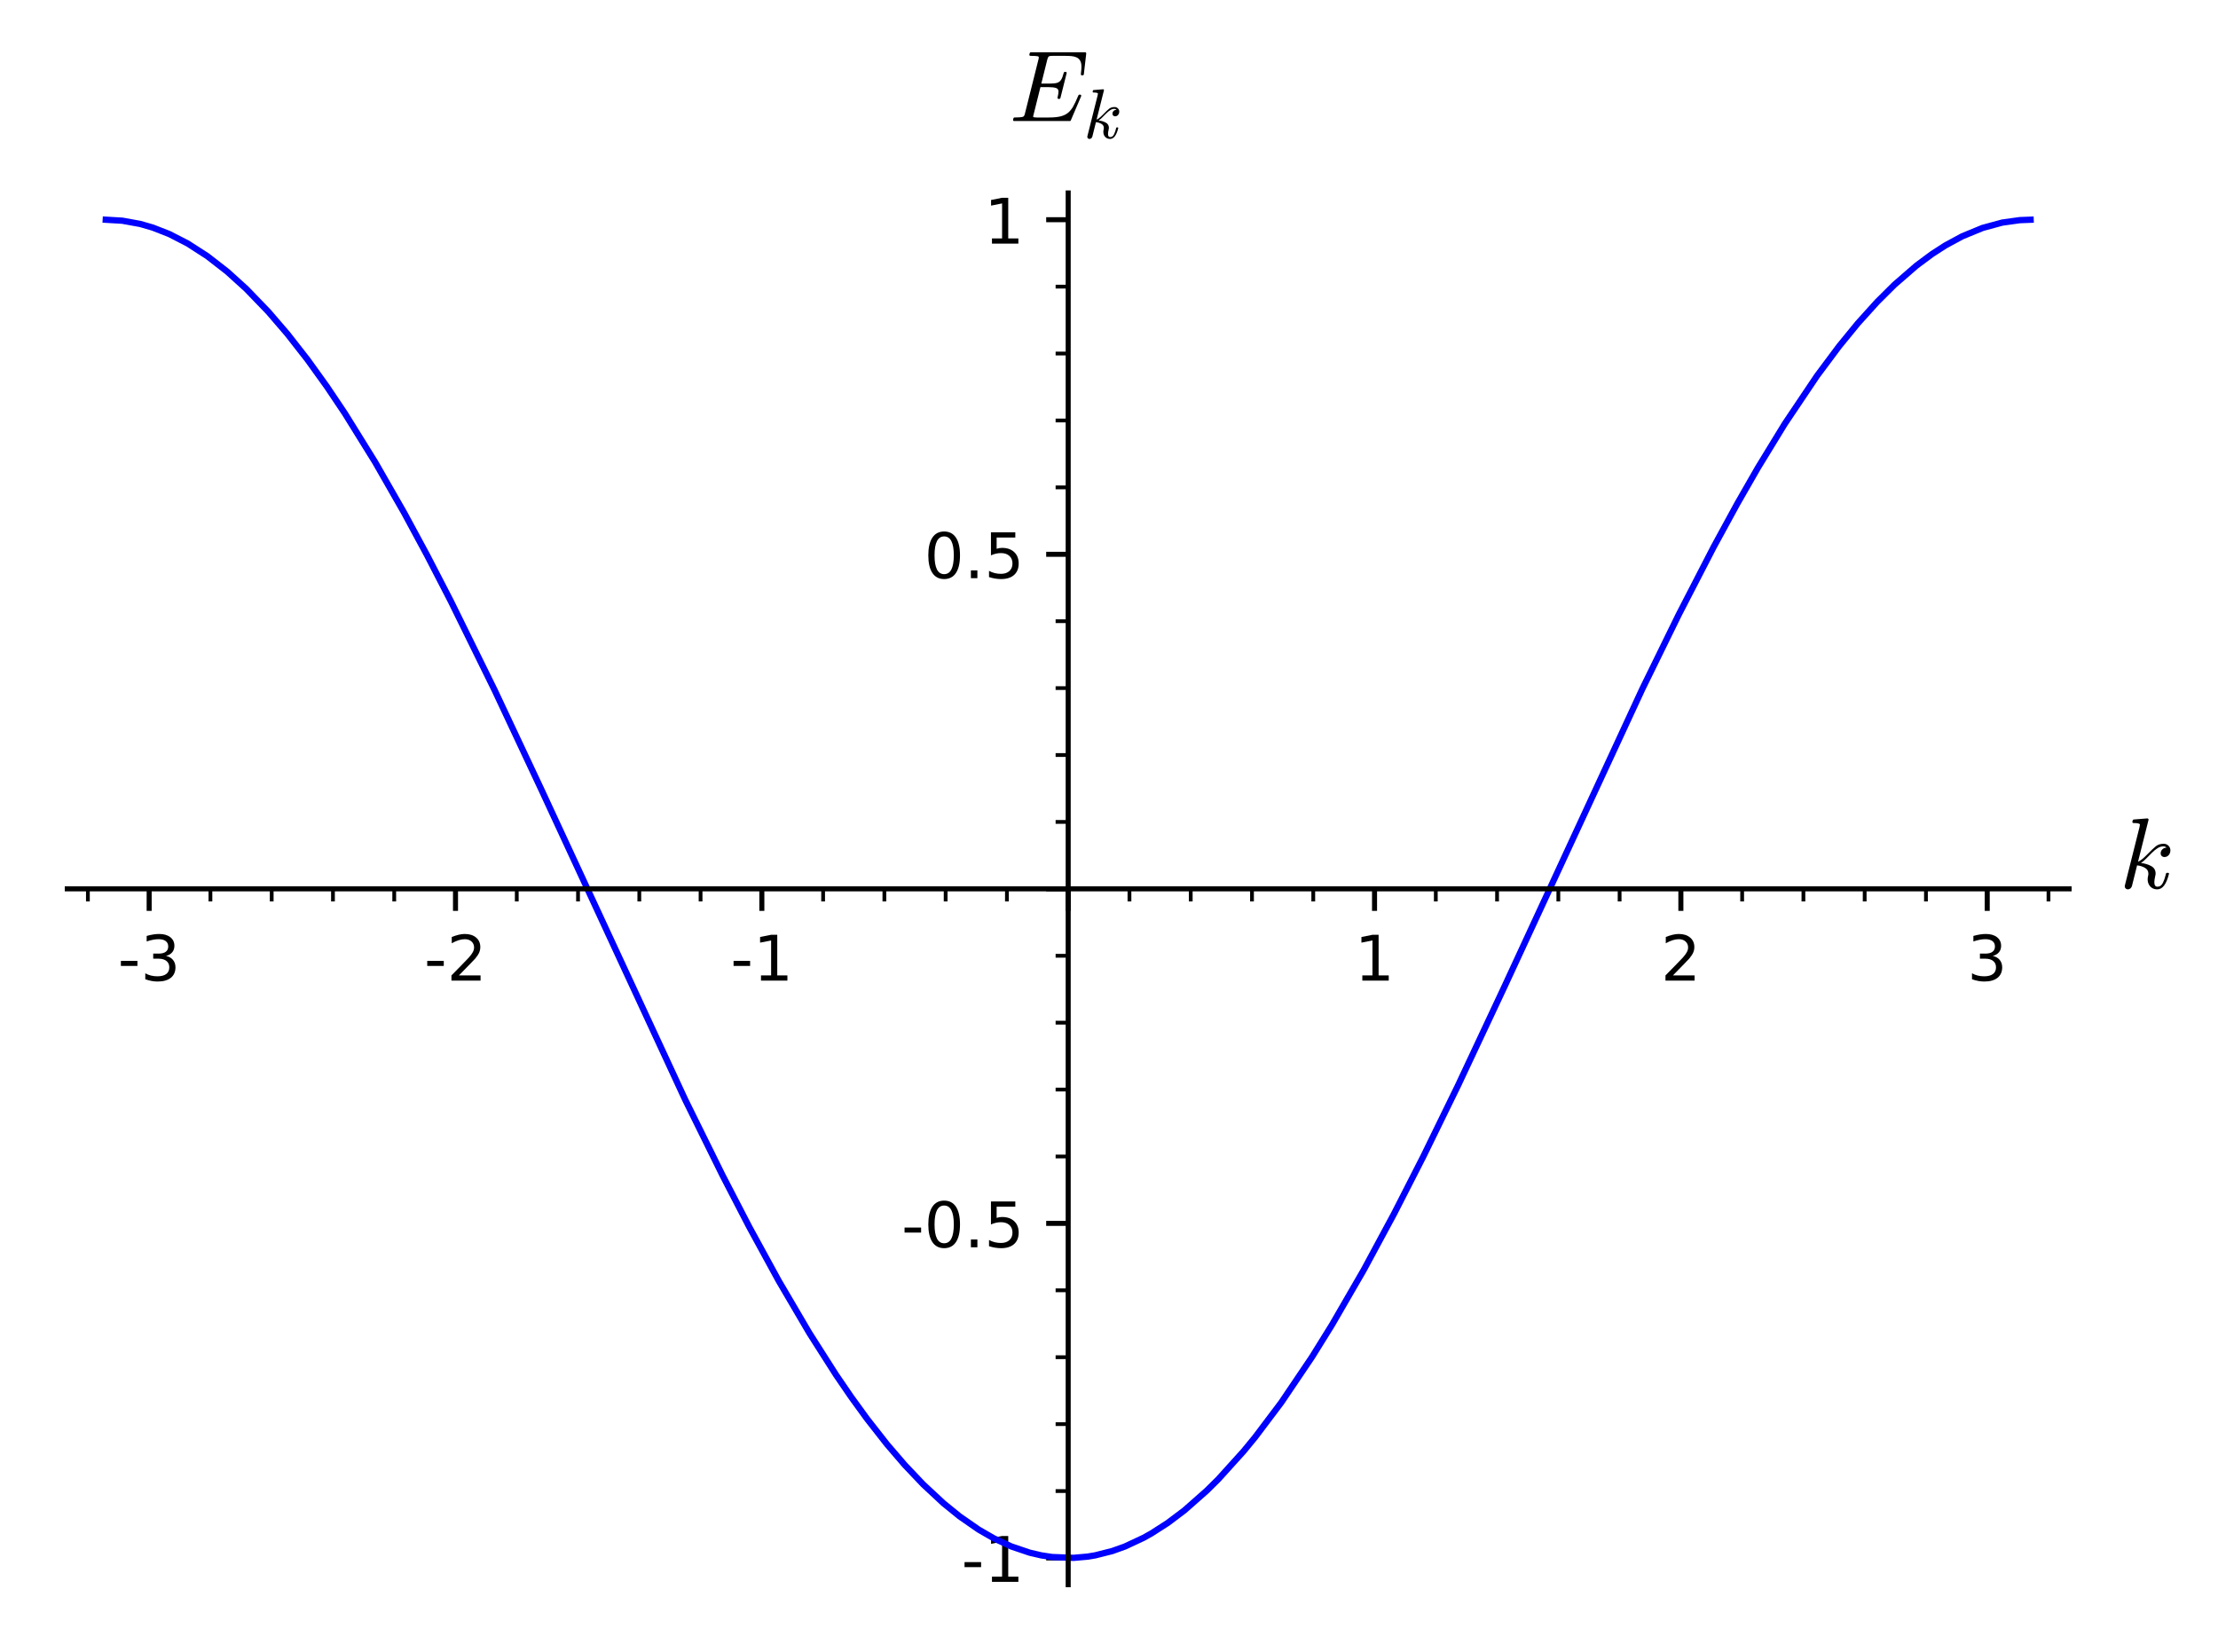
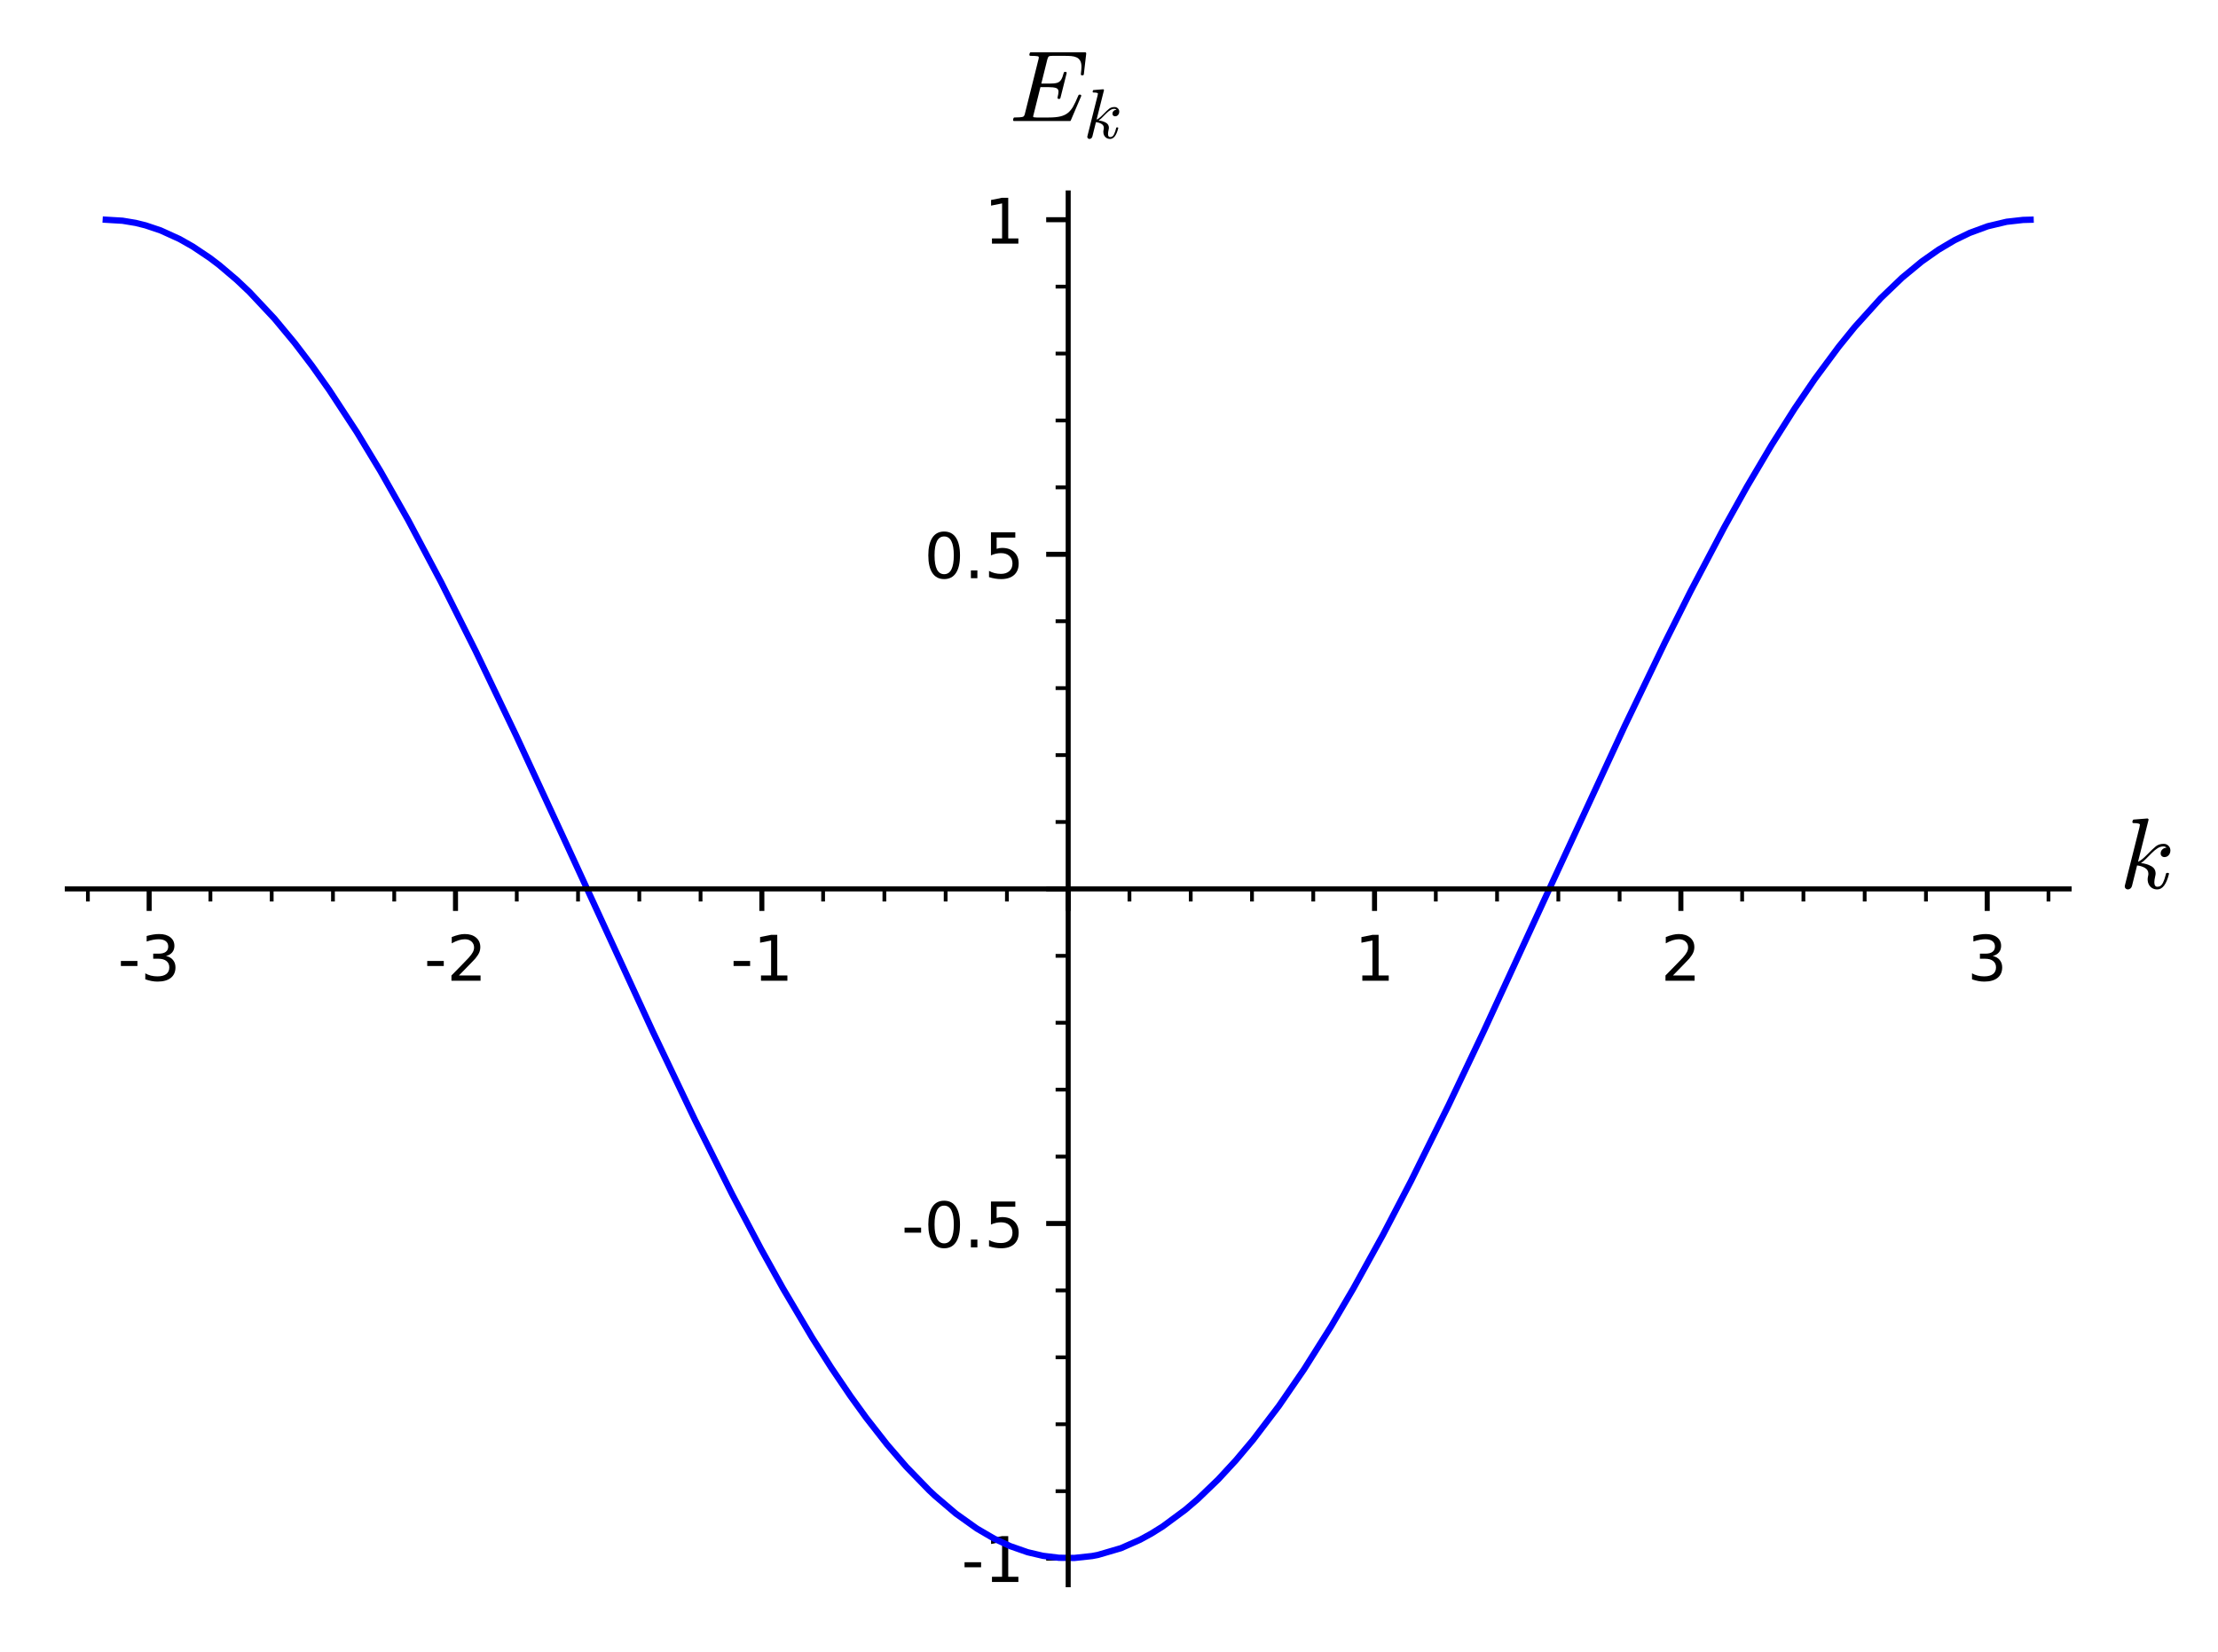
<svg xmlns="http://www.w3.org/2000/svg" xmlns:xlink="http://www.w3.org/1999/xlink" height="262.705pt" version="1.1" viewBox="0 0 352.72 262.705" width="352.72pt">
  <defs>
    <style type="text/css">
*{stroke-linecap:butt;stroke-linejoin:round;}
  </style>
  </defs>
  <g id="figure_1">
    <g id="patch_1">
      <path d="M 0 262.705  L 352.72 262.705  L 352.72 0  L 0 0  z " style="fill:#ffffff;" />
    </g>
    <g id="axes_1">
      <g id="patch_2">
        <path d="M 10.7 252.005  L 329.04 252.005  L 329.04 30.685  L 10.7 30.685  z " style="fill:#ffffff;" />
      </g>
      <g id="matplotlib.axis_1">
        <g id="xtick_1">
          <g id="line2d_1">
            <defs>
-               <path d="M 0 0  L 0 3.5  " id="m736093ea49" style="stroke:#000000;stroke-width:0.8;" />
-             </defs>
-             <g>
-               <use style="stroke:#000000;stroke-width:0.8;" x="23.72" xlink:href="#m736093ea49" y="141.346" />
+               <path d="M 0 0  L 0 3.5  " id="ma88981fcfa" style="stroke:#000000;stroke-width:0.8;" />
+             </defs>
+             <g>
+               <use style="stroke:#000000;stroke-width:0.8;" x="23.72" xlink:href="#ma88981fcfa" y="141.356" />
            </g>
          </g>
          <g id="text_1">
            <defs>
              <path d="M 4.891 31.391  L 31.203 31.391  L 31.203 23.391  L 4.891 23.391  z " id="DejaVuSans-2d" />
              <path d="M 40.578 39.312  Q 47.656 37.797 51.625 33  Q 55.609 28.219 55.609 21.188  Q 55.609 10.406 48.188 4.484  Q 40.766 -1.422 27.094 -1.422  Q 22.516 -1.422 17.656 -0.516  Q 12.797 0.391 7.625 2.203  L 7.625 11.719  Q 11.719 9.328 16.594 8.109  Q 21.484 6.891 26.812 6.891  Q 36.078 6.891 40.938 10.547  Q 45.797 14.203 45.797 21.188  Q 45.797 27.641 41.281 31.266  Q 36.766 34.906 28.719 34.906  L 20.219 34.906  L 20.219 43.016  L 29.109 43.016  Q 36.375 43.016 40.234 45.922  Q 44.094 48.828 44.094 54.297  Q 44.094 59.906 40.109 62.906  Q 36.141 65.922 28.719 65.922  Q 24.656 65.922 20.016 65.031  Q 15.375 64.156 9.812 62.312  L 9.812 71.094  Q 15.438 72.656 20.344 73.438  Q 25.25 74.219 29.594 74.219  Q 40.828 74.219 47.359 69.109  Q 53.906 64.016 53.906 55.328  Q 53.906 49.266 50.438 45.094  Q 46.969 40.922 40.578 39.312  z " id="DejaVuSans-33" />
            </defs>
-             <g transform="translate(18.7347 155.9441)scale(0.1 -0.1)">
+             <g transform="translate(18.7347 155.9543)scale(0.1 -0.1)">
              <use xlink:href="#DejaVuSans-2d" />
              <use x="36.084" xlink:href="#DejaVuSans-33" />
            </g>
          </g>
        </g>
        <g id="xtick_2">
          <g id="line2d_2">
            <g>
-               <use style="stroke:#000000;stroke-width:0.8;" x="72.437" xlink:href="#m736093ea49" y="141.346" />
+               <use style="stroke:#000000;stroke-width:0.8;" x="72.437" xlink:href="#ma88981fcfa" y="141.356" />
            </g>
          </g>
          <g id="text_2">
            <defs>
              <path d="M 19.188 8.297  L 53.609 8.297  L 53.609 0  L 7.328 0  L 7.328 8.297  Q 12.938 14.109 22.625 23.891  Q 32.328 33.688 34.812 36.531  Q 39.547 41.844 41.422 45.531  Q 43.312 49.219 43.312 52.781  Q 43.312 58.594 39.234 62.25  Q 35.156 65.922 28.609 65.922  Q 23.969 65.922 18.812 64.312  Q 13.672 62.703 7.812 59.422  L 7.812 69.391  Q 13.766 71.781 18.938 73  Q 24.125 74.219 28.422 74.219  Q 39.75 74.219 46.484 68.547  Q 53.219 62.891 53.219 53.422  Q 53.219 48.922 51.531 44.891  Q 49.859 40.875 45.406 35.406  Q 44.188 33.984 37.641 27.219  Q 31.109 20.453 19.188 8.297  z " id="DejaVuSans-32" />
            </defs>
-             <g transform="translate(67.45141 155.9441)scale(0.1 -0.1)">
+             <g transform="translate(67.45141 155.9543)scale(0.1 -0.1)">
              <use xlink:href="#DejaVuSans-2d" />
              <use x="36.084" xlink:href="#DejaVuSans-32" />
            </g>
          </g>
        </g>
        <g id="xtick_3">
          <g id="line2d_3">
            <g>
-               <use style="stroke:#000000;stroke-width:0.8;" x="121.153" xlink:href="#m736093ea49" y="141.346" />
+               <use style="stroke:#000000;stroke-width:0.8;" x="121.153" xlink:href="#ma88981fcfa" y="141.356" />
            </g>
          </g>
          <g id="text_3">
            <defs>
              <path d="M 12.406 8.297  L 28.516 8.297  L 28.516 63.922  L 10.984 60.406  L 10.984 69.391  L 28.422 72.906  L 38.281 72.906  L 38.281 8.297  L 54.391 8.297  L 54.391 0  L 12.406 0  z " id="DejaVuSans-31" />
            </defs>
-             <g transform="translate(116.1681 155.9441)scale(0.1 -0.1)">
+             <g transform="translate(116.1681 155.9543)scale(0.1 -0.1)">
              <use xlink:href="#DejaVuSans-2d" />
              <use x="36.084" xlink:href="#DejaVuSans-31" />
            </g>
          </g>
        </g>
        <g id="xtick_4">
          <g id="line2d_4">
            <g>
-               <use style="stroke:#000000;stroke-width:0.8;" x="169.87" xlink:href="#m736093ea49" y="141.346" />
+               <use style="stroke:#000000;stroke-width:0.8;" x="169.87" xlink:href="#ma88981fcfa" y="141.356" />
            </g>
          </g>
        </g>
        <g id="xtick_5">
          <g id="line2d_5">
            <g>
-               <use style="stroke:#000000;stroke-width:0.8;" x="218.587" xlink:href="#m736093ea49" y="141.346" />
+               <use style="stroke:#000000;stroke-width:0.8;" x="218.587" xlink:href="#ma88981fcfa" y="141.356" />
            </g>
          </g>
          <g id="text_4">
-             <g transform="translate(215.4055 155.9441)scale(0.1 -0.1)">
+             <g transform="translate(215.4055 155.9543)scale(0.1 -0.1)">
              <use xlink:href="#DejaVuSans-31" />
            </g>
          </g>
        </g>
        <g id="xtick_6">
          <g id="line2d_6">
            <g>
-               <use style="stroke:#000000;stroke-width:0.8;" x="267.303" xlink:href="#m736093ea49" y="141.346" />
+               <use style="stroke:#000000;stroke-width:0.8;" x="267.303" xlink:href="#ma88981fcfa" y="141.356" />
            </g>
          </g>
          <g id="text_5">
-             <g transform="translate(264.1222 155.9441)scale(0.1 -0.1)">
+             <g transform="translate(264.1222 155.9543)scale(0.1 -0.1)">
              <use xlink:href="#DejaVuSans-32" />
            </g>
          </g>
        </g>
        <g id="xtick_7">
          <g id="line2d_7">
            <g>
-               <use style="stroke:#000000;stroke-width:0.8;" x="316.02" xlink:href="#m736093ea49" y="141.346" />
+               <use style="stroke:#000000;stroke-width:0.8;" x="316.02" xlink:href="#ma88981fcfa" y="141.356" />
            </g>
          </g>
          <g id="text_6">
-             <g transform="translate(312.8389 155.9441)scale(0.1 -0.1)">
+             <g transform="translate(312.8389 155.9543)scale(0.1 -0.1)">
              <use xlink:href="#DejaVuSans-33" />
            </g>
          </g>
        </g>
        <g id="xtick_8">
          <g id="line2d_8">
            <defs>
-               <path d="M 0 0  L 0 2  " id="m9a4372db46" style="stroke:#000000;stroke-width:0.6;" />
-             </defs>
-             <g>
-               <use style="stroke:#000000;stroke-width:0.6;" x="13.977" xlink:href="#m9a4372db46" y="141.346" />
+               <path d="M 0 0  L 0 2  " id="ma523d3ad88" style="stroke:#000000;stroke-width:0.6;" />
+             </defs>
+             <g>
+               <use style="stroke:#000000;stroke-width:0.6;" x="13.977" xlink:href="#ma523d3ad88" y="141.356" />
            </g>
          </g>
        </g>
        <g id="xtick_9">
          <g id="line2d_9">
            <g>
-               <use style="stroke:#000000;stroke-width:0.6;" x="33.463" xlink:href="#m9a4372db46" y="141.346" />
+               <use style="stroke:#000000;stroke-width:0.6;" x="33.463" xlink:href="#ma523d3ad88" y="141.356" />
            </g>
          </g>
        </g>
        <g id="xtick_10">
          <g id="line2d_10">
            <g>
-               <use style="stroke:#000000;stroke-width:0.6;" x="43.207" xlink:href="#m9a4372db46" y="141.346" />
+               <use style="stroke:#000000;stroke-width:0.6;" x="43.207" xlink:href="#ma523d3ad88" y="141.356" />
            </g>
          </g>
        </g>
        <g id="xtick_11">
          <g id="line2d_11">
            <g>
-               <use style="stroke:#000000;stroke-width:0.6;" x="52.95" xlink:href="#m9a4372db46" y="141.346" />
+               <use style="stroke:#000000;stroke-width:0.6;" x="52.95" xlink:href="#ma523d3ad88" y="141.356" />
            </g>
          </g>
        </g>
        <g id="xtick_12">
          <g id="line2d_12">
            <g>
-               <use style="stroke:#000000;stroke-width:0.6;" x="62.693" xlink:href="#m9a4372db46" y="141.346" />
+               <use style="stroke:#000000;stroke-width:0.6;" x="62.693" xlink:href="#ma523d3ad88" y="141.356" />
            </g>
          </g>
        </g>
        <g id="xtick_13">
          <g id="line2d_13">
            <g>
-               <use style="stroke:#000000;stroke-width:0.6;" x="82.18" xlink:href="#m9a4372db46" y="141.346" />
+               <use style="stroke:#000000;stroke-width:0.6;" x="82.18" xlink:href="#ma523d3ad88" y="141.356" />
            </g>
          </g>
        </g>
        <g id="xtick_14">
          <g id="line2d_14">
            <g>
-               <use style="stroke:#000000;stroke-width:0.6;" x="91.923" xlink:href="#m9a4372db46" y="141.346" />
+               <use style="stroke:#000000;stroke-width:0.6;" x="91.923" xlink:href="#ma523d3ad88" y="141.356" />
            </g>
          </g>
        </g>
        <g id="xtick_15">
          <g id="line2d_15">
            <g>
-               <use style="stroke:#000000;stroke-width:0.6;" x="101.667" xlink:href="#m9a4372db46" y="141.346" />
+               <use style="stroke:#000000;stroke-width:0.6;" x="101.667" xlink:href="#ma523d3ad88" y="141.356" />
            </g>
          </g>
        </g>
        <g id="xtick_16">
          <g id="line2d_16">
            <g>
-               <use style="stroke:#000000;stroke-width:0.6;" x="111.41" xlink:href="#m9a4372db46" y="141.346" />
+               <use style="stroke:#000000;stroke-width:0.6;" x="111.41" xlink:href="#ma523d3ad88" y="141.356" />
            </g>
          </g>
        </g>
        <g id="xtick_17">
          <g id="line2d_17">
            <g>
-               <use style="stroke:#000000;stroke-width:0.6;" x="130.897" xlink:href="#m9a4372db46" y="141.346" />
+               <use style="stroke:#000000;stroke-width:0.6;" x="130.897" xlink:href="#ma523d3ad88" y="141.356" />
            </g>
          </g>
        </g>
        <g id="xtick_18">
          <g id="line2d_18">
            <g>
-               <use style="stroke:#000000;stroke-width:0.6;" x="140.64" xlink:href="#m9a4372db46" y="141.346" />
+               <use style="stroke:#000000;stroke-width:0.6;" x="140.64" xlink:href="#ma523d3ad88" y="141.356" />
            </g>
          </g>
        </g>
        <g id="xtick_19">
          <g id="line2d_19">
            <g>
-               <use style="stroke:#000000;stroke-width:0.6;" x="150.383" xlink:href="#m9a4372db46" y="141.346" />
+               <use style="stroke:#000000;stroke-width:0.6;" x="150.383" xlink:href="#ma523d3ad88" y="141.356" />
            </g>
          </g>
        </g>
        <g id="xtick_20">
          <g id="line2d_20">
            <g>
-               <use style="stroke:#000000;stroke-width:0.6;" x="160.127" xlink:href="#m9a4372db46" y="141.346" />
+               <use style="stroke:#000000;stroke-width:0.6;" x="160.127" xlink:href="#ma523d3ad88" y="141.356" />
            </g>
          </g>
        </g>
        <g id="xtick_21">
          <g id="line2d_21">
            <g>
-               <use style="stroke:#000000;stroke-width:0.6;" x="179.613" xlink:href="#m9a4372db46" y="141.346" />
+               <use style="stroke:#000000;stroke-width:0.6;" x="179.613" xlink:href="#ma523d3ad88" y="141.356" />
            </g>
          </g>
        </g>
        <g id="xtick_22">
          <g id="line2d_22">
            <g>
-               <use style="stroke:#000000;stroke-width:0.6;" x="189.357" xlink:href="#m9a4372db46" y="141.346" />
+               <use style="stroke:#000000;stroke-width:0.6;" x="189.357" xlink:href="#ma523d3ad88" y="141.356" />
            </g>
          </g>
        </g>
        <g id="xtick_23">
          <g id="line2d_23">
            <g>
-               <use style="stroke:#000000;stroke-width:0.6;" x="199.1" xlink:href="#m9a4372db46" y="141.346" />
+               <use style="stroke:#000000;stroke-width:0.6;" x="199.1" xlink:href="#ma523d3ad88" y="141.356" />
            </g>
          </g>
        </g>
        <g id="xtick_24">
          <g id="line2d_24">
            <g>
-               <use style="stroke:#000000;stroke-width:0.6;" x="208.843" xlink:href="#m9a4372db46" y="141.346" />
+               <use style="stroke:#000000;stroke-width:0.6;" x="208.843" xlink:href="#ma523d3ad88" y="141.356" />
            </g>
          </g>
        </g>
        <g id="xtick_25">
          <g id="line2d_25">
            <g>
-               <use style="stroke:#000000;stroke-width:0.6;" x="228.33" xlink:href="#m9a4372db46" y="141.346" />
+               <use style="stroke:#000000;stroke-width:0.6;" x="228.33" xlink:href="#ma523d3ad88" y="141.356" />
            </g>
          </g>
        </g>
        <g id="xtick_26">
          <g id="line2d_26">
            <g>
-               <use style="stroke:#000000;stroke-width:0.6;" x="238.073" xlink:href="#m9a4372db46" y="141.346" />
+               <use style="stroke:#000000;stroke-width:0.6;" x="238.073" xlink:href="#ma523d3ad88" y="141.356" />
            </g>
          </g>
        </g>
        <g id="xtick_27">
          <g id="line2d_27">
            <g>
-               <use style="stroke:#000000;stroke-width:0.6;" x="247.817" xlink:href="#m9a4372db46" y="141.346" />
+               <use style="stroke:#000000;stroke-width:0.6;" x="247.817" xlink:href="#ma523d3ad88" y="141.356" />
            </g>
          </g>
        </g>
        <g id="xtick_28">
          <g id="line2d_28">
            <g>
-               <use style="stroke:#000000;stroke-width:0.6;" x="257.56" xlink:href="#m9a4372db46" y="141.346" />
+               <use style="stroke:#000000;stroke-width:0.6;" x="257.56" xlink:href="#ma523d3ad88" y="141.356" />
            </g>
          </g>
        </g>
        <g id="xtick_29">
          <g id="line2d_29">
            <g>
-               <use style="stroke:#000000;stroke-width:0.6;" x="277.047" xlink:href="#m9a4372db46" y="141.346" />
+               <use style="stroke:#000000;stroke-width:0.6;" x="277.047" xlink:href="#ma523d3ad88" y="141.356" />
            </g>
          </g>
        </g>
        <g id="xtick_30">
          <g id="line2d_30">
            <g>
-               <use style="stroke:#000000;stroke-width:0.6;" x="286.79" xlink:href="#m9a4372db46" y="141.346" />
+               <use style="stroke:#000000;stroke-width:0.6;" x="286.79" xlink:href="#ma523d3ad88" y="141.356" />
            </g>
          </g>
        </g>
        <g id="xtick_31">
          <g id="line2d_31">
            <g>
-               <use style="stroke:#000000;stroke-width:0.6;" x="296.533" xlink:href="#m9a4372db46" y="141.346" />
+               <use style="stroke:#000000;stroke-width:0.6;" x="296.533" xlink:href="#ma523d3ad88" y="141.356" />
            </g>
          </g>
        </g>
        <g id="xtick_32">
          <g id="line2d_32">
            <g>
-               <use style="stroke:#000000;stroke-width:0.6;" x="306.277" xlink:href="#m9a4372db46" y="141.346" />
+               <use style="stroke:#000000;stroke-width:0.6;" x="306.277" xlink:href="#ma523d3ad88" y="141.356" />
            </g>
          </g>
        </g>
        <g id="xtick_33">
          <g id="line2d_33">
            <g>
-               <use style="stroke:#000000;stroke-width:0.6;" x="325.763" xlink:href="#m9a4372db46" y="141.346" />
+               <use style="stroke:#000000;stroke-width:0.6;" x="325.763" xlink:href="#ma523d3ad88" y="141.356" />
            </g>
          </g>
        </g>
        <g id="text_7">
          <defs>
            <path d="M 5.328 1.812  Q 5.328 2.391 5.422 2.688  L 19.922 60.5  Q 20.312 62.203 20.406 63.188  Q 20.406 64.797 13.922 64.797  Q 12.891 64.797 12.891 66.109  Q 12.938 66.359 13.109 66.984  Q 13.281 67.625 13.547 67.969  Q 13.812 68.312 14.312 68.312  L 27.781 69.391  L 28.078 69.391  Q 28.078 69.281 28.422 69.109  Q 28.766 68.953 28.812 68.891  Q 29 68.406 29 68.109  L 18.5 26.312  Q 22.125 27.828 27.609 33.516  Q 33.109 39.203 36.203 41.688  Q 39.312 44.188 44 44.188  Q 46.781 44.188 48.734 42.281  Q 50.688 40.375 50.688 37.594  Q 50.688 35.844 49.953 34.344  Q 49.219 32.859 47.891 31.922  Q 46.578 31 44.828 31  Q 43.219 31 42.109 32  Q 41.016 33.016 41.016 34.625  Q 41.016 37.016 42.703 38.641  Q 44.391 40.281 46.781 40.281  Q 45.797 41.609 43.797 41.609  Q 40.828 41.609 38.062 39.891  Q 35.297 38.188 32.094 34.984  Q 28.906 31.781 26.266 29.125  Q 23.641 26.469 21.391 25.094  Q 27.297 24.422 31.641 22  Q 35.984 19.578 35.984 14.594  Q 35.984 13.578 35.594 12.016  Q 34.719 8.25 34.719 6  Q 34.719 1.516 37.797 1.516  Q 41.406 1.516 43.281 5.469  Q 45.172 9.422 46.391 14.703  Q 46.578 15.281 47.219 15.281  L 48.391 15.281  Q 48.781 15.281 49.047 15.031  Q 49.312 14.797 49.312 14.406  Q 49.312 14.312 49.219 14.109  Q 45.453 -1.125 37.594 -1.125  Q 34.766 -1.125 32.594 0.188  Q 30.422 1.516 29.25 3.781  Q 28.078 6.062 28.078 8.891  Q 28.078 10.5 28.516 12.203  Q 28.812 13.375 28.812 14.406  Q 28.812 18.266 25.391 20.266  Q 21.969 22.266 17.578 22.703  L 12.5 2.297  Q 12.109 0.781 10.984 -0.172  Q 9.859 -1.125 8.406 -1.125  Q 7.125 -1.125 6.219 -0.266  Q 5.328 0.594 5.328 1.812  z " id="Cmmi10-6b" />
          </defs>
-           <g transform="translate(337.04 141.3457)scale(0.16 -0.16)">
+           <g transform="translate(337.04 141.3559)scale(0.16 -0.16)">
            <use transform="translate(0 0.609375)" xlink:href="#Cmmi10-6b" />
          </g>
        </g>
      </g>
      <g id="matplotlib.axis_2">
        <g id="ytick_1">
          <g id="line2d_34">
            <defs>
-               <path d="M 0 0  L -3.5 0  " id="ma7d1eabb94" style="stroke:#000000;stroke-width:0.8;" />
-             </defs>
-             <g>
-               <use style="stroke:#000000;stroke-width:0.8;" x="169.87" xlink:href="#ma7d1eabb94" y="247.75" />
+               <path d="M 0 0  L -3.5 0  " id="m1dbc908c83" style="stroke:#000000;stroke-width:0.8;" />
+             </defs>
+             <g>
+               <use style="stroke:#000000;stroke-width:0.8;" x="169.87" xlink:href="#m1dbc908c83" y="247.771" />
            </g>
          </g>
          <g id="text_8">
-             <g transform="translate(152.8997 251.5494)scale(0.1 -0.1)">
+             <g transform="translate(152.8997 251.5698)scale(0.1 -0.1)">
              <use xlink:href="#DejaVuSans-2d" />
              <use x="36.084" xlink:href="#DejaVuSans-31" />
            </g>
          </g>
        </g>
        <g id="ytick_2">
          <g id="line2d_35">
            <g>
-               <use style="stroke:#000000;stroke-width:0.8;" x="169.87" xlink:href="#ma7d1eabb94" y="194.548" />
+               <use style="stroke:#000000;stroke-width:0.8;" x="169.87" xlink:href="#m1dbc908c83" y="194.563" />
            </g>
          </g>
          <g id="text_9">
            <defs>
              <path d="M 31.781 66.406  Q 24.172 66.406 20.328 58.906  Q 16.5 51.422 16.5 36.375  Q 16.5 21.391 20.328 13.891  Q 24.172 6.391 31.781 6.391  Q 39.453 6.391 43.281 13.891  Q 47.125 21.391 47.125 36.375  Q 47.125 51.422 43.281 58.906  Q 39.453 66.406 31.781 66.406  z M 31.781 74.219  Q 44.047 74.219 50.516 64.516  Q 56.984 54.828 56.984 36.375  Q 56.984 17.969 50.516 8.266  Q 44.047 -1.422 31.781 -1.422  Q 19.531 -1.422 13.062 8.266  Q 6.594 17.969 6.594 36.375  Q 6.594 54.828 13.062 64.516  Q 19.531 74.219 31.781 74.219  z " id="DejaVuSans-30" />
              <path d="M 10.688 12.406  L 21 12.406  L 21 0  L 10.688 0  z " id="DejaVuSans-2e" />
              <path d="M 10.797 72.906  L 49.516 72.906  L 49.516 64.594  L 19.828 64.594  L 19.828 46.734  Q 21.969 47.469 24.109 47.828  Q 26.266 48.188 28.422 48.188  Q 40.625 48.188 47.75 41.5  Q 54.891 34.812 54.891 23.391  Q 54.891 11.625 47.562 5.094  Q 40.234 -1.422 26.906 -1.422  Q 22.312 -1.422 17.547 -0.641  Q 12.797 0.141 7.719 1.703  L 7.719 11.625  Q 12.109 9.234 16.797 8.062  Q 21.484 6.891 26.703 6.891  Q 35.156 6.891 40.078 11.328  Q 45.016 15.766 45.016 23.391  Q 45.016 31 40.078 35.438  Q 35.156 39.891 26.703 39.891  Q 22.75 39.891 18.812 39.016  Q 14.891 38.141 10.797 36.281  z " id="DejaVuSans-35" />
            </defs>
-             <g transform="translate(143.3591 198.3472)scale(0.1 -0.1)">
+             <g transform="translate(143.3591 198.3624)scale(0.1 -0.1)">
              <use xlink:href="#DejaVuSans-2d" />
              <use x="36.084" xlink:href="#DejaVuSans-30" />
              <use x="99.707" xlink:href="#DejaVuSans-2e" />
              <use x="131.494" xlink:href="#DejaVuSans-35" />
            </g>
          </g>
        </g>
        <g id="ytick_3">
          <g id="line2d_36">
            <g>
-               <use style="stroke:#000000;stroke-width:0.8;" x="169.87" xlink:href="#ma7d1eabb94" y="141.346" />
+               <use style="stroke:#000000;stroke-width:0.8;" x="169.87" xlink:href="#m1dbc908c83" y="141.356" />
            </g>
          </g>
        </g>
        <g id="ytick_4">
          <g id="line2d_37">
            <g>
-               <use style="stroke:#000000;stroke-width:0.8;" x="169.87" xlink:href="#ma7d1eabb94" y="88.143" />
+               <use style="stroke:#000000;stroke-width:0.8;" x="169.87" xlink:href="#m1dbc908c83" y="88.149" />
            </g>
          </g>
          <g id="text_10">
-             <g transform="translate(146.9669 91.94263)scale(0.1 -0.1)">
+             <g transform="translate(146.9669 91.94772)scale(0.1 -0.1)">
              <use xlink:href="#DejaVuSans-30" />
              <use x="63.623" xlink:href="#DejaVuSans-2e" />
              <use x="95.41" xlink:href="#DejaVuSans-35" />
            </g>
          </g>
        </g>
        <g id="ytick_5">
          <g id="line2d_38">
            <g>
-               <use style="stroke:#000000;stroke-width:0.8;" x="169.87" xlink:href="#ma7d1eabb94" y="34.941" />
+               <use style="stroke:#000000;stroke-width:0.8;" x="169.87" xlink:href="#m1dbc908c83" y="34.941" />
            </g>
          </g>
          <g id="text_11">
            <g transform="translate(156.5075 38.74037)scale(0.1 -0.1)">
              <use xlink:href="#DejaVuSans-31" />
            </g>
          </g>
        </g>
        <g id="ytick_6">
          <g id="line2d_39">
            <defs>
-               <path d="M 0 0  L -2 0  " id="mb0e2ff0d47" style="stroke:#000000;stroke-width:0.6;" />
-             </defs>
-             <g>
-               <use style="stroke:#000000;stroke-width:0.6;" x="169.87" xlink:href="#mb0e2ff0d47" y="237.11" />
+               <path d="M 0 0  L -2 0  " id="m087a7518cd" style="stroke:#000000;stroke-width:0.6;" />
+             </defs>
+             <g>
+               <use style="stroke:#000000;stroke-width:0.6;" x="169.87" xlink:href="#m087a7518cd" y="237.129" />
            </g>
          </g>
        </g>
        <g id="ytick_7">
          <g id="line2d_40">
            <g>
-               <use style="stroke:#000000;stroke-width:0.6;" x="169.87" xlink:href="#mb0e2ff0d47" y="226.469" />
+               <use style="stroke:#000000;stroke-width:0.6;" x="169.87" xlink:href="#m087a7518cd" y="226.488" />
            </g>
          </g>
        </g>
        <g id="ytick_8">
          <g id="line2d_41">
            <g>
-               <use style="stroke:#000000;stroke-width:0.6;" x="169.87" xlink:href="#mb0e2ff0d47" y="215.829" />
+               <use style="stroke:#000000;stroke-width:0.6;" x="169.87" xlink:href="#m087a7518cd" y="215.846" />
            </g>
          </g>
        </g>
        <g id="ytick_9">
          <g id="line2d_42">
            <g>
-               <use style="stroke:#000000;stroke-width:0.6;" x="169.87" xlink:href="#mb0e2ff0d47" y="205.188" />
+               <use style="stroke:#000000;stroke-width:0.6;" x="169.87" xlink:href="#m087a7518cd" y="205.205" />
            </g>
          </g>
        </g>
        <g id="ytick_10">
          <g id="line2d_43">
            <g>
-               <use style="stroke:#000000;stroke-width:0.6;" x="169.87" xlink:href="#mb0e2ff0d47" y="183.907" />
+               <use style="stroke:#000000;stroke-width:0.6;" x="169.87" xlink:href="#m087a7518cd" y="183.922" />
            </g>
          </g>
        </g>
        <g id="ytick_11">
          <g id="line2d_44">
            <g>
-               <use style="stroke:#000000;stroke-width:0.6;" x="169.87" xlink:href="#mb0e2ff0d47" y="173.267" />
+               <use style="stroke:#000000;stroke-width:0.6;" x="169.87" xlink:href="#m087a7518cd" y="173.28" />
            </g>
          </g>
        </g>
        <g id="ytick_12">
          <g id="line2d_45">
            <g>
-               <use style="stroke:#000000;stroke-width:0.6;" x="169.87" xlink:href="#mb0e2ff0d47" y="162.627" />
+               <use style="stroke:#000000;stroke-width:0.6;" x="169.87" xlink:href="#m087a7518cd" y="162.639" />
            </g>
          </g>
        </g>
        <g id="ytick_13">
          <g id="line2d_46">
            <g>
-               <use style="stroke:#000000;stroke-width:0.6;" x="169.87" xlink:href="#mb0e2ff0d47" y="151.986" />
+               <use style="stroke:#000000;stroke-width:0.6;" x="169.87" xlink:href="#m087a7518cd" y="151.997" />
            </g>
          </g>
        </g>
        <g id="ytick_14">
          <g id="line2d_47">
            <g>
-               <use style="stroke:#000000;stroke-width:0.6;" x="169.87" xlink:href="#mb0e2ff0d47" y="130.705" />
+               <use style="stroke:#000000;stroke-width:0.6;" x="169.87" xlink:href="#m087a7518cd" y="130.714" />
            </g>
          </g>
        </g>
        <g id="ytick_15">
          <g id="line2d_48">
            <g>
-               <use style="stroke:#000000;stroke-width:0.6;" x="169.87" xlink:href="#mb0e2ff0d47" y="120.065" />
+               <use style="stroke:#000000;stroke-width:0.6;" x="169.87" xlink:href="#m087a7518cd" y="120.073" />
            </g>
          </g>
        </g>
        <g id="ytick_16">
          <g id="line2d_49">
            <g>
-               <use style="stroke:#000000;stroke-width:0.6;" x="169.87" xlink:href="#mb0e2ff0d47" y="109.424" />
+               <use style="stroke:#000000;stroke-width:0.6;" x="169.87" xlink:href="#m087a7518cd" y="109.431" />
            </g>
          </g>
        </g>
        <g id="ytick_17">
          <g id="line2d_50">
            <g>
-               <use style="stroke:#000000;stroke-width:0.6;" x="169.87" xlink:href="#mb0e2ff0d47" y="98.784" />
+               <use style="stroke:#000000;stroke-width:0.6;" x="169.87" xlink:href="#m087a7518cd" y="98.79" />
            </g>
          </g>
        </g>
        <g id="ytick_18">
          <g id="line2d_51">
            <g>
-               <use style="stroke:#000000;stroke-width:0.6;" x="169.87" xlink:href="#mb0e2ff0d47" y="77.503" />
+               <use style="stroke:#000000;stroke-width:0.6;" x="169.87" xlink:href="#m087a7518cd" y="77.507" />
            </g>
          </g>
        </g>
        <g id="ytick_19">
          <g id="line2d_52">
            <g>
-               <use style="stroke:#000000;stroke-width:0.6;" x="169.87" xlink:href="#mb0e2ff0d47" y="66.863" />
+               <use style="stroke:#000000;stroke-width:0.6;" x="169.87" xlink:href="#m087a7518cd" y="66.866" />
            </g>
          </g>
        </g>
        <g id="ytick_20">
          <g id="line2d_53">
            <g>
-               <use style="stroke:#000000;stroke-width:0.6;" x="169.87" xlink:href="#mb0e2ff0d47" y="56.222" />
+               <use style="stroke:#000000;stroke-width:0.6;" x="169.87" xlink:href="#m087a7518cd" y="56.224" />
            </g>
          </g>
        </g>
        <g id="ytick_21">
          <g id="line2d_54">
            <g>
-               <use style="stroke:#000000;stroke-width:0.6;" x="169.87" xlink:href="#mb0e2ff0d47" y="45.582" />
+               <use style="stroke:#000000;stroke-width:0.6;" x="169.87" xlink:href="#m087a7518cd" y="45.583" />
            </g>
          </g>
        </g>
        <g id="text_12">
          <defs>
            <path d="M 4.688 0  Q 3.719 0 3.719 1.312  Q 3.766 1.562 3.906 2.172  Q 4.047 2.781 4.312 3.141  Q 4.594 3.516 4.984 3.516  Q 11.078 3.516 13.484 4.203  Q 14.797 4.641 15.375 6.891  L 29.109 61.812  Q 29.297 62.797 29.297 63.188  Q 29.297 64.266 28.078 64.406  Q 26.219 64.797 20.906 64.797  Q 19.922 64.797 19.922 66.109  Q 19.969 66.359 20.109 66.969  Q 20.266 67.578 20.531 67.938  Q 20.797 68.312 21.188 68.312  L 75.391 68.312  Q 76.422 68.312 76.422 67  L 74.031 46.297  Q 74.031 46.047 73.656 45.719  Q 73.297 45.406 73 45.406  L 72.125 45.406  Q 71.094 45.406 71.094 46.688  Q 71.688 51.562 71.688 53.906  Q 71.688 57.906 70.312 60.125  Q 68.953 62.359 66.672 63.328  Q 64.406 64.312 61.641 64.547  Q 58.891 64.797 54.391 64.797  L 43.016 64.797  Q 40.281 64.797 39.406 64.328  Q 38.531 63.875 37.797 61.375  L 31.781 37.203  L 39.594 37.203  Q 44.672 37.203 47.266 37.906  Q 49.859 38.625 51.359 40.859  Q 52.875 43.109 54.109 48  Q 54.203 48.344 54.469 48.609  Q 54.734 48.875 55.078 48.875  L 56 48.875  Q 56.984 48.875 56.984 47.609  L 50.781 22.906  Q 50.594 22.016 49.812 22.016  L 48.875 22.016  Q 47.906 22.016 47.906 23.297  Q 48.875 27.297 48.875 29.203  Q 48.875 32.125 46.234 32.906  Q 43.609 33.688 39.203 33.688  L 30.906 33.688  L 24.125 6.5  Q 23.688 5.281 23.688 4.297  Q 23.688 3.516 27.094 3.516  L 39.203 3.516  Q 46.438 3.516 50.922 4.641  Q 55.422 5.766 58.375 8.219  Q 61.328 10.688 63.469 14.5  Q 65.625 18.312 68.703 25.594  Q 68.891 26.219 69.578 26.219  L 70.516 26.219  Q 70.906 26.219 71.188 25.875  Q 71.484 25.531 71.484 25.094  Q 71.484 24.906 71.391 24.703  L 61.078 0.594  Q 60.891 0 60.297 0  z " id="Cmmi10-45" />
          </defs>
          <g transform="translate(160.51 19.3575)scale(0.16 -0.16)">
            <use transform="translate(0 0.6875)" xlink:href="#Cmmi10-45" />
            <use transform="translate(73.7793 -16.31875)scale(0.7)" xlink:href="#Cmmi10-6b" />
          </g>
        </g>
      </g>
      <g id="line2d_55">
-         <path clip-path="url(#p36b0c4810b)" d="M 16.822 34.941  L 19.441 35.095  L 22.308 35.615  L 24.292 36.19  L 26.915 37.217  L 29.835 38.715  L 32.952 40.72  L 36.132 43.191  L 39.175 45.947  L 42.682 49.584  L 45.705 53.101  L 48.911 57.202  L 51.989 61.482  L 54.857 65.756  L 59.659 73.493  L 64.267 81.538  L 67.898 88.256  L 71.671 95.552  L 78.673 109.779  L 86.144 125.672  L 108.969 174.888  L 114.892 186.887  L 119.142 195.092  L 123.847 203.697  L 128.718 211.992  L 132.949 218.628  L 135.36 222.152  L 137.897 225.644  L 141.055 229.674  L 143.876 232.959  L 146.811 236.052  L 150.032 239.049  L 152.603 241.136  L 155.622 243.232  L 158.052 244.635  L 160.823 245.921  L 163.751 246.912  L 165.599 247.341  L 167.299 247.602  L 170.727 247.734  L 172.934 247.54  L 174.176 247.335  L 176.868 246.654  L 178.905 245.926  L 181.866 244.54  L 183.102 243.85  L 185.683 242.194  L 188.355 240.182  L 191.896 237.058  L 193.747 235.224  L 197.743 230.804  L 199.589 228.558  L 203.757 223.03  L 208.626 215.819  L 211.805 210.704  L 216.875 201.946  L 221.694 193.012  L 226.338 183.923  L 231.879 172.583  L 239.208 156.983  L 261.166 109.573  L 266.972 97.725  L 272.542 86.937  L 276.288 80.074  L 279.574 74.35  L 283.827 67.398  L 288.957 59.765  L 292.461 55.068  L 295.441 51.422  L 298.524 48.005  L 301.26 45.285  L 304.774 42.236  L 307.252 40.395  L 309.355 39.038  L 312.039 37.583  L 315.276 36.248  L 318.399 35.399  L 321.2 35.007  L 322.918 34.941  L 322.918 34.941  " style="fill:none;stroke:#0000ff;stroke-linecap:square;" />
+         <path clip-path="url(#p74231ffb53)" d="M 16.822 34.941  L 19.483 35.1  L 21.57 35.446  L 23.14 35.835  L 25.532 36.637  L 28.556 38.013  L 30.673 39.213  L 33.377 41.026  L 34.863 42.155  L 37.637 44.508  L 39.678 46.44  L 43.65 50.673  L 46.899 54.586  L 49.624 58.165  L 52.358 62.019  L 56.744 68.717  L 60.496 74.916  L 64.894 82.68  L 70.142 92.565  L 75.637 103.52  L 82.044 116.89  L 90.082 134.231  L 103.816 164.051  L 110.534 178.127  L 116.426 189.906  L 121.013 198.594  L 124.538 204.93  L 129.166 212.737  L 132.19 217.495  L 135.243 222.002  L 137.758 225.477  L 141.068 229.709  L 144.138 233.268  L 147.752 236.991  L 148.687 237.869  L 152.011 240.7  L 155.354 243.081  L 158.092 244.676  L 160.654 245.872  L 163.421 246.84  L 165.868 247.412  L 168.406 247.723  L 170.854 247.749  L 173.681 247.445  L 174.596 247.27  L 178.264 246.195  L 181.294 244.858  L 183.087 243.878  L 184.907 242.741  L 188.494 240.088  L 190.456 238.411  L 193.752 235.238  L 196.524 232.236  L 199.271 228.972  L 203.378 223.576  L 207.372 217.767  L 211.669 210.946  L 215.197 204.939  L 219.924 196.373  L 224.393 187.796  L 230.369 175.732  L 236.017 163.852  L 247.326 139.32  L 258.38 115.438  L 264.752 102.199  L 268.843 94.037  L 274.191 83.879  L 277.835 77.348  L 281.707 70.799  L 285.376 65.005  L 288.601 60.269  L 292.394 55.155  L 294.931 52.024  L 299.093 47.415  L 302.493 44.158  L 305.599 41.595  L 308.26 39.722  L 310.82 38.206  L 313.225 37.041  L 316.115 35.977  L 319.104 35.267  L 321.71 34.974  L 322.918 34.941  L 322.918 34.941  " style="fill:none;stroke:#0000ff;stroke-linecap:square;" />
      </g>
      <g id="patch_3">
        <path d="M 169.87 252.005  L 169.87 30.685  " style="fill:none;stroke:#000000;stroke-linecap:square;stroke-linejoin:miter;stroke-width:0.8;" />
      </g>
      <g id="patch_4">
-         <path d="M 10.7 141.346  L 329.04 141.346  " style="fill:none;stroke:#000000;stroke-linecap:square;stroke-linejoin:miter;stroke-width:0.8;" />
+         <path d="M 10.7 141.356  L 329.04 141.356  " style="fill:none;stroke:#000000;stroke-linecap:square;stroke-linejoin:miter;stroke-width:0.8;" />
      </g>
    </g>
  </g>
  <defs>
-     <clipPath id="p36b0c4810b">
+     <clipPath id="p74231ffb53">
      <rect height="221.32" width="318.34" x="10.7" y="30.685" />
    </clipPath>
  </defs>
</svg>
